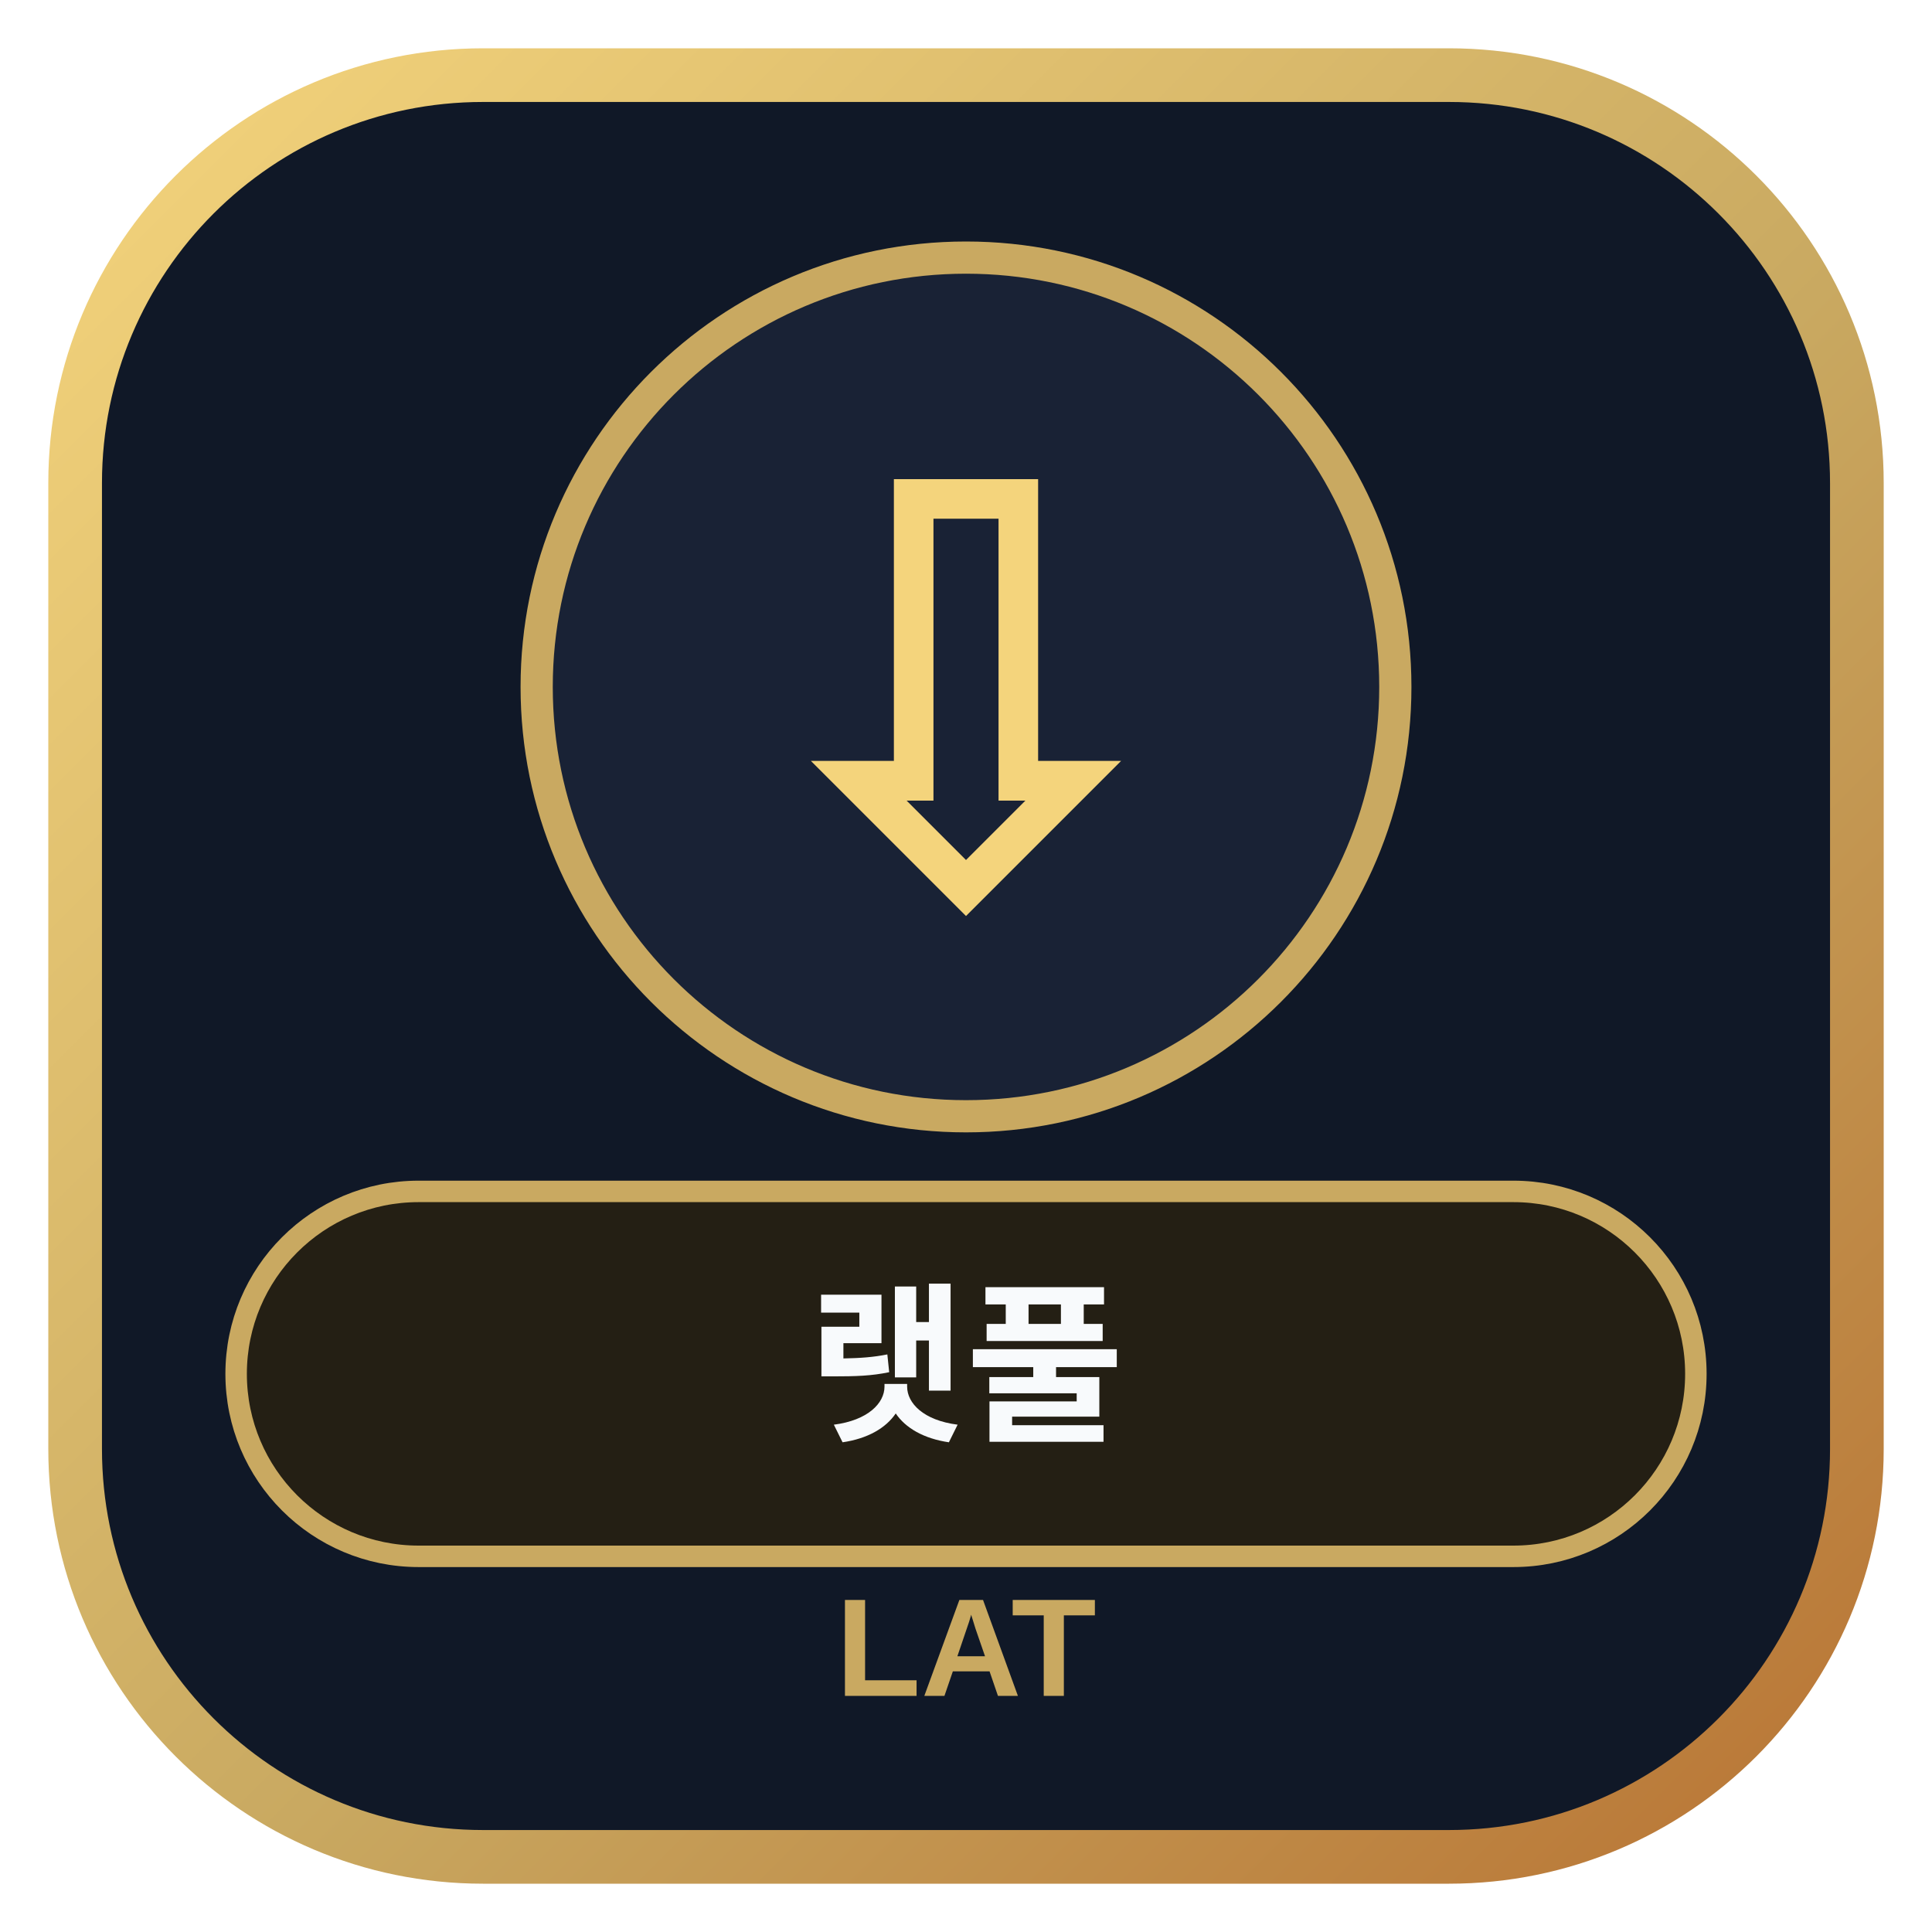
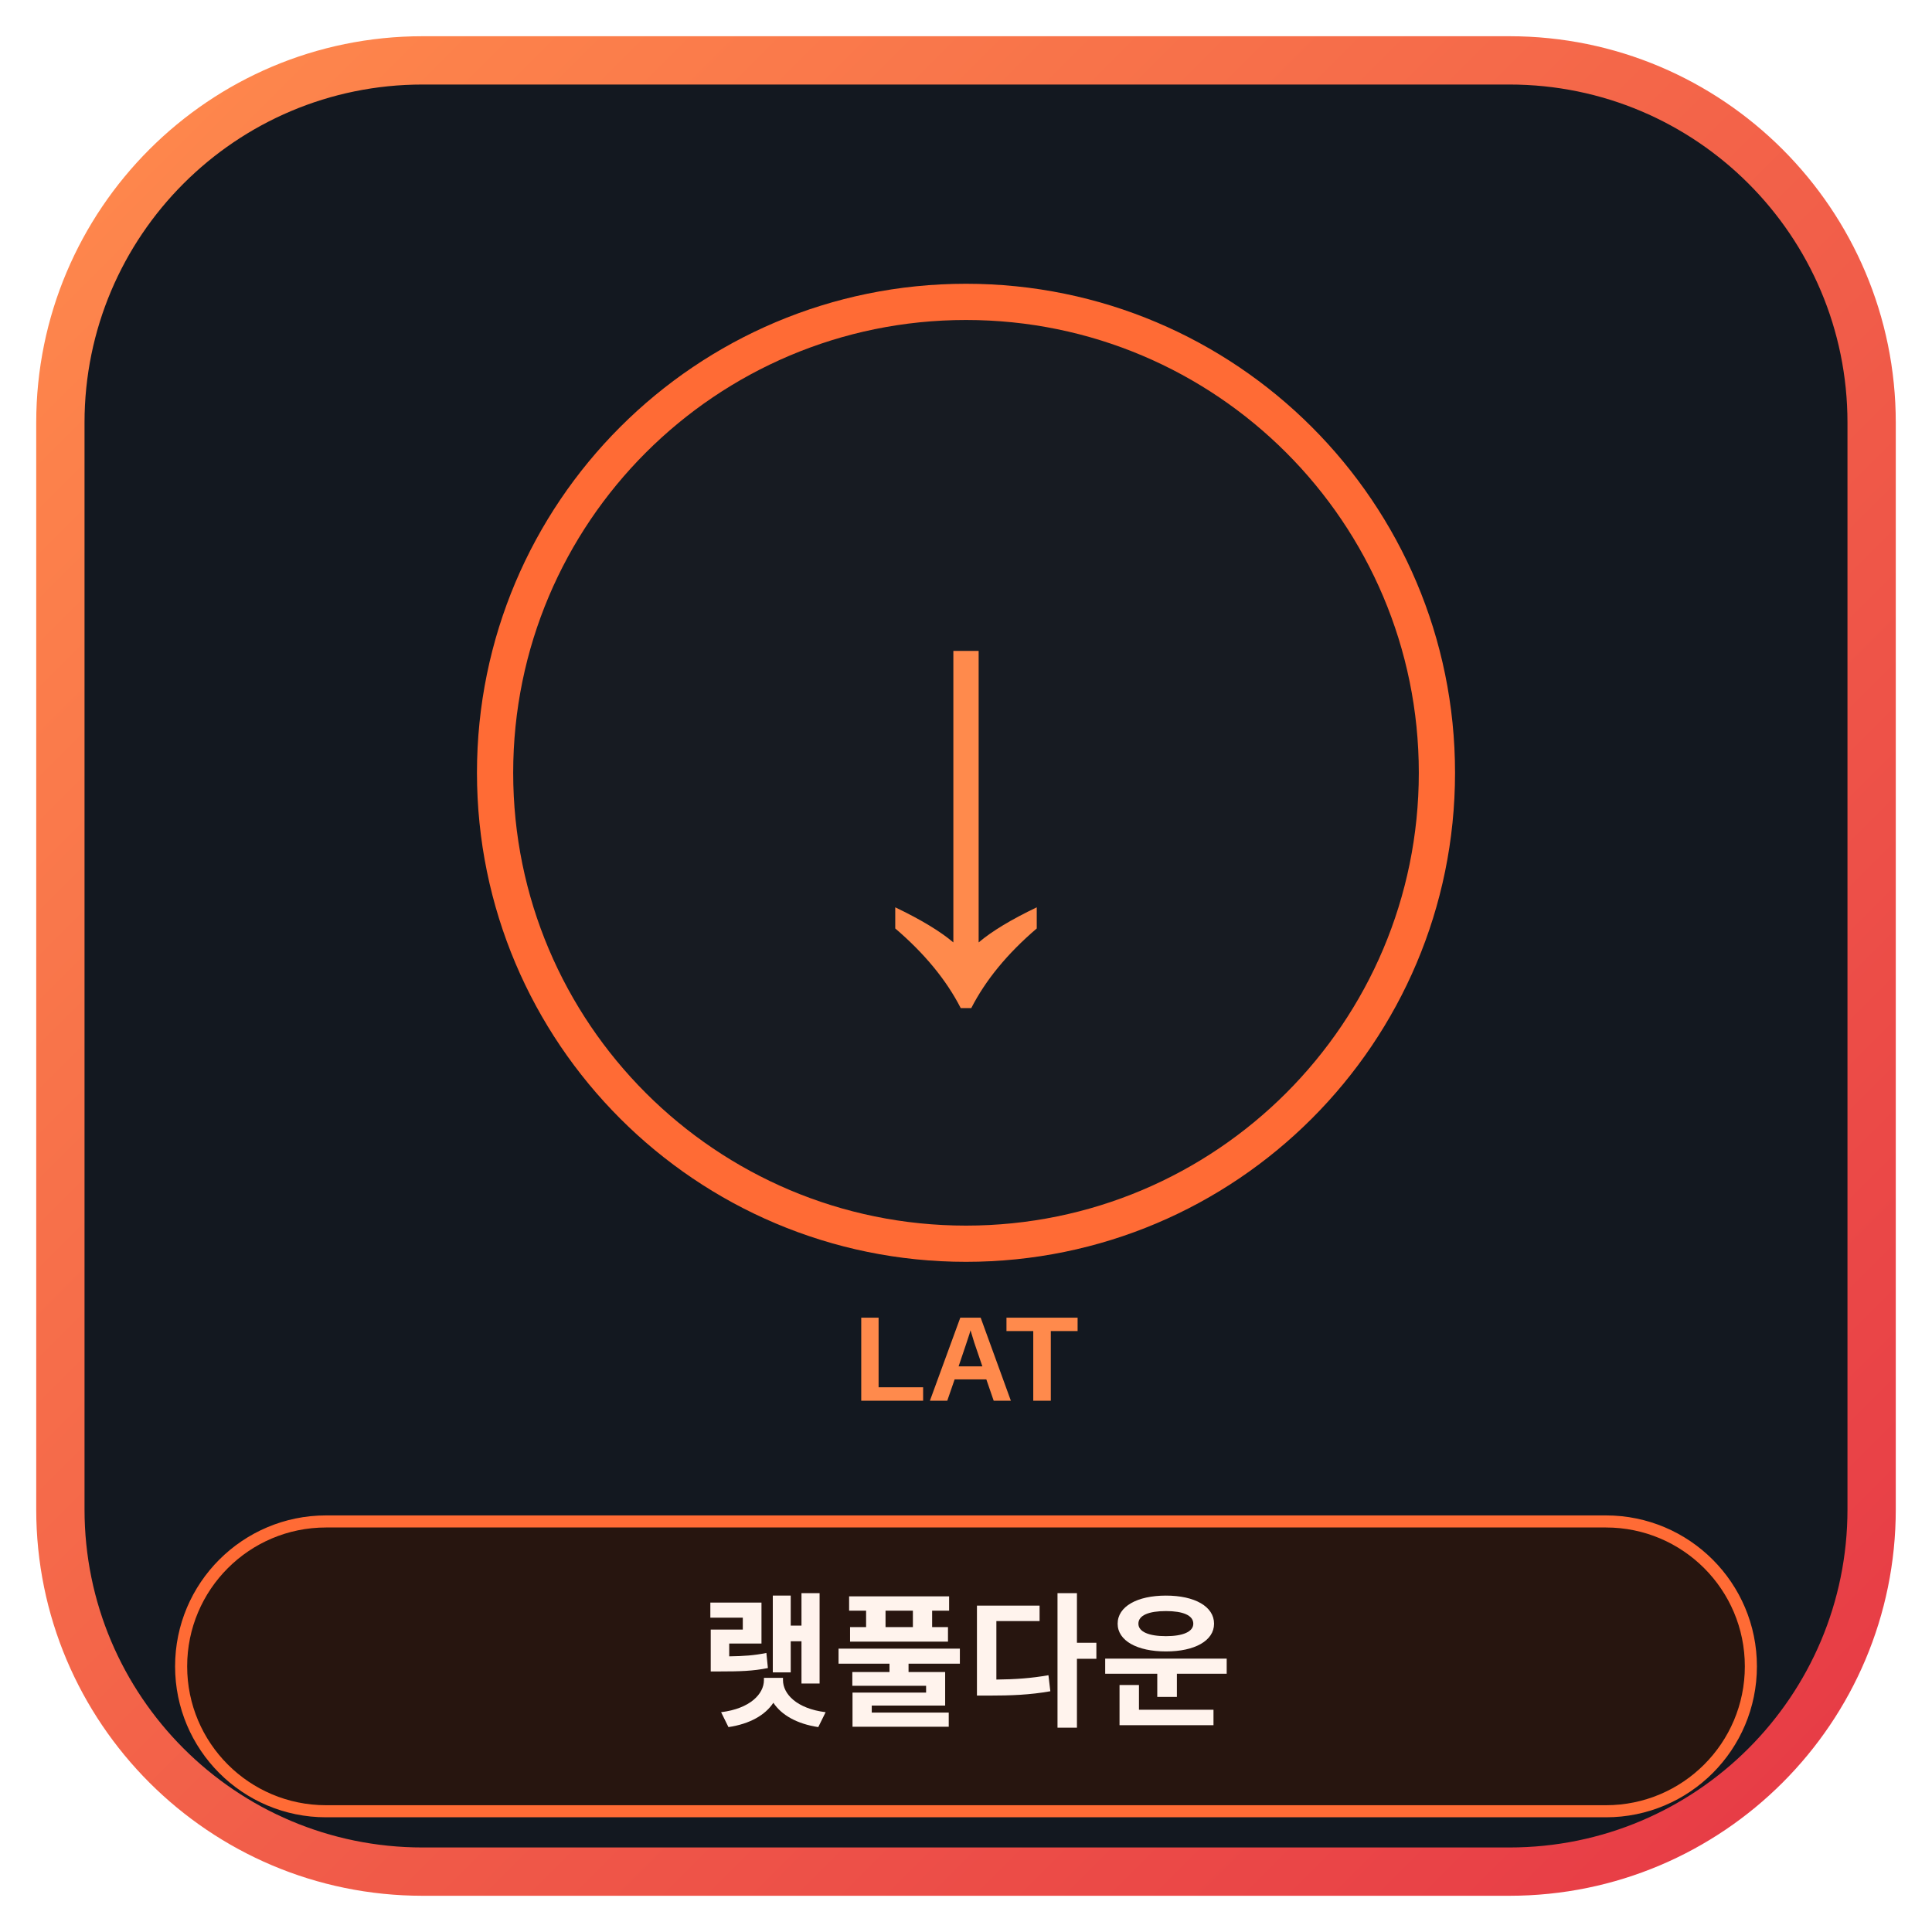
- <svg xmlns="http://www.w3.org/2000/svg" viewBox="0 0 180 180" role="img" aria-label="랫풀">
+ <svg xmlns="http://www.w3.org/2000/svg" viewBox="0 0 160 160" role="img" aria-label="랫풀다운">
  <defs>
-     <linearGradient id="gold" x1="0" x2="1" y1="0" y2="1">
-       <stop offset="0" stop-color="#F4D47C" />
-       <stop offset=".55" stop-color="#C9A961" />
-       <stop offset="1" stop-color="#B87333" />
+     <linearGradient id="g" x1="0" y1="0" x2="1" y2="1">
+       <stop stop-color="#FF8A4C" />
+       <stop offset="1" stop-color="#E63946" />
    </linearGradient>
  </defs>
-   <rect x="7" y="7" width="166" height="166" rx="38" fill="#101827" stroke="url(#gold)" stroke-width="5" />
-   <circle cx="90" cy="64" r="40" fill="#192235" stroke="#C9A961" stroke-width="3" />
-   <text x="90" y="84" text-anchor="middle" fill="#F4D47C" font-size="54" font-family="Arial" font-weight="900">⇩</text>
-   <rect x="22" y="111" width="136" height="34" rx="17" fill="#241f14" stroke="#C9A961" stroke-width="2" />
-   <text x="90" y="133" text-anchor="middle" fill="#F8FAFC" font-size="16" font-family="Arial" font-weight="900">랫풀</text>
-   <text x="90" y="158" text-anchor="middle" fill="#C9A961" font-size="13" font-family="Arial" font-weight="900">LAT</text>
+   <rect x="5" y="5" width="150" height="150" rx="30" fill="#131820" stroke="url(#g)" stroke-width="4" />
+   <circle cx="80" cy="64" r="39" fill="#171B22" stroke="#FF6B35" stroke-width="3" />
+   <text x="80" y="82" text-anchor="middle" fill="#FF8A4C" font-size="50" font-family="Arial,sans-serif" font-weight="900">↓</text>
+   <rect x="15" y="126" width="130" height="24" rx="12" fill="#27150F" stroke="#FF6B35" />
+   <text x="80" y="142" text-anchor="middle" fill="#FFF3ED" font-size="12" font-family="Arial,sans-serif" font-weight="800">랫풀다운</text>
+   <text x="80" y="116" text-anchor="middle" fill="#FF8A4C" font-size="10" font-family="Arial,sans-serif" font-weight="800">LAT</text>
</svg>
